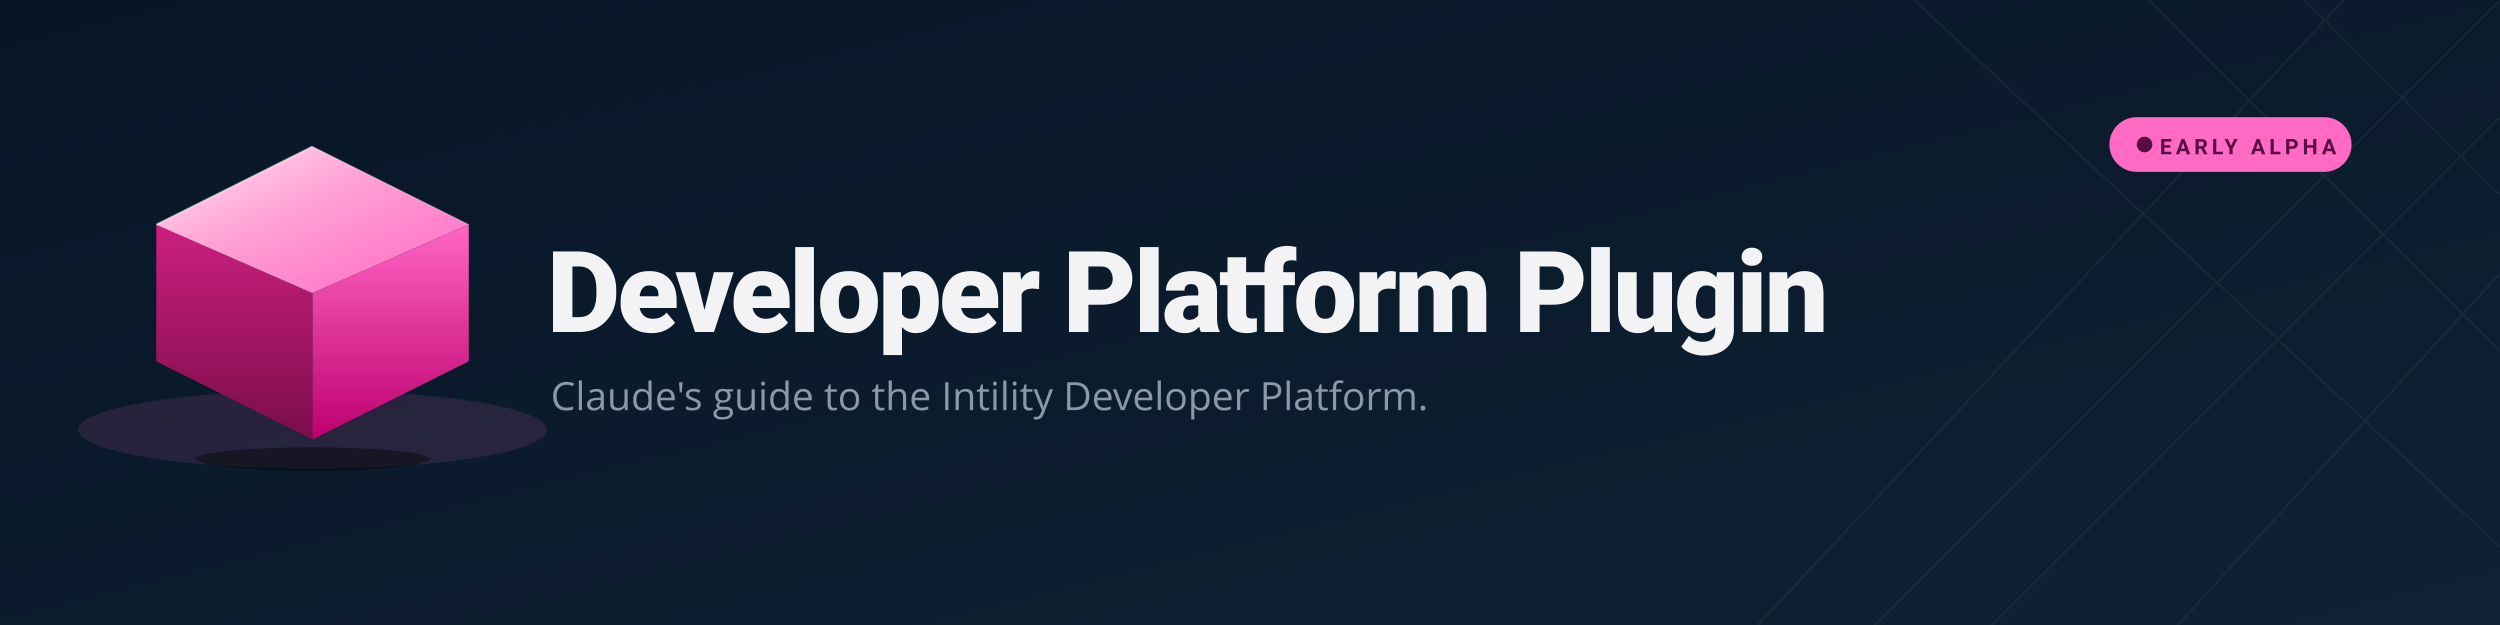
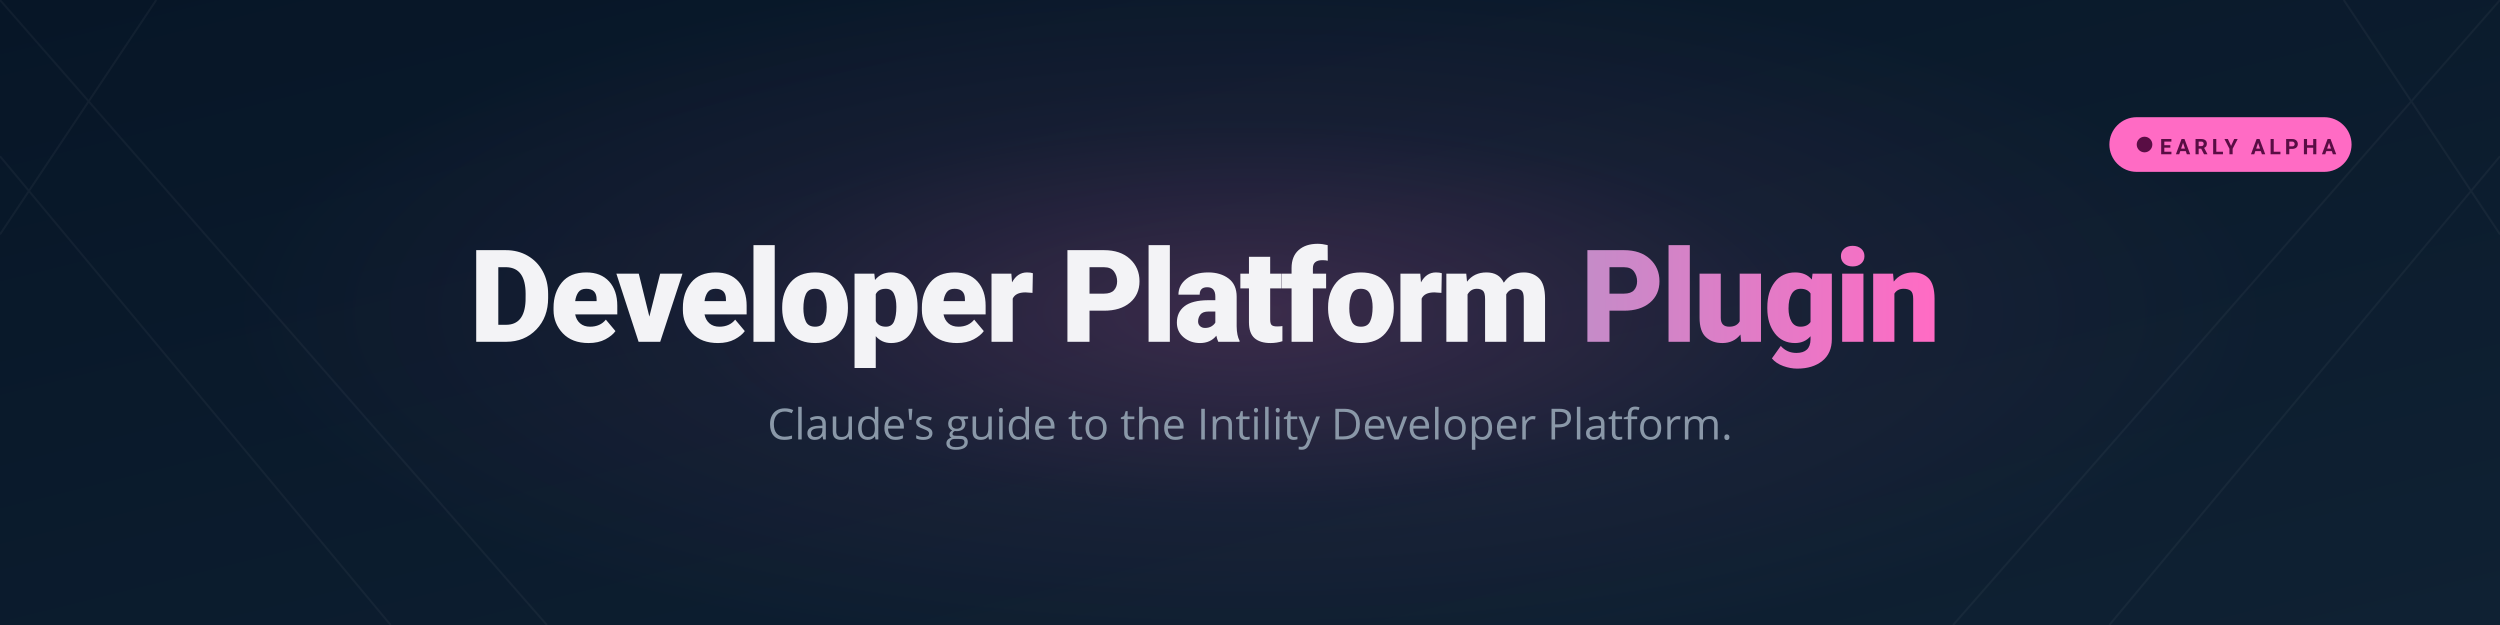
- <svg xmlns="http://www.w3.org/2000/svg" viewBox="0 0 1280 320" role="img" aria-label="Your companion for the Intility Developer Platform — early alpha">
+ <svg xmlns="http://www.w3.org/2000/svg" viewBox="0 0 1280 320" role="img" aria-label="Developer Platform Plugin — Claude's guide to the Intility Developer Platform">
  <defs>
    <linearGradient id="bg" x1="0" y1="0" x2="1" y2="1">
      <stop offset="0%" stop-color="#071627" />
      <stop offset="100%" stop-color="#0f2133" />
    </linearGradient>
-     <linearGradient id="hexTop" x1="0" y1="0" x2="1" y2="1">
-       <stop offset="0%" stop-color="#ffe4f1" />
-       <stop offset="45%" stop-color="#ff9fd4" />
-       <stop offset="100%" stop-color="#ff66c4" />
+     <linearGradient id="accent" x1="0" y1="0" x2="1" y2="0">
+       <stop offset="0%" stop-color="#0df2d7" />
+       <stop offset="100%" stop-color="#ff6bc4" />
    </linearGradient>
-     <linearGradient id="hexLeft" x1="0" y1="0" x2="0" y2="1">
-       <stop offset="0%" stop-color="#cc1f7f" />
-       <stop offset="100%" stop-color="#7a0d4a" />
-     </linearGradient>
-     <linearGradient id="hexRight" x1="0" y1="0" x2="0" y2="1">
-       <stop offset="0%" stop-color="#ff66c4" />
-       <stop offset="100%" stop-color="#bd006e" />
-     </linearGradient>
+     <radialGradient id="glow" cx="0.5" cy="0.5" r="0.5">
+       <stop offset="0%" stop-color="#ff6bc4" stop-opacity="0.20" />
+       <stop offset="55%" stop-color="#ff6bc4" stop-opacity="0.05" />
+       <stop offset="100%" stop-color="#ff6bc4" stop-opacity="0" />
+     </radialGradient>
  </defs>
  <rect width="1280" height="320" fill="url(#bg)" />
-   <g stroke="#ffffff" stroke-width="1" fill="none" opacity="0.05">
-     <line x1="1280" y1="0" x2="900" y2="380" />
-     <line x1="1280" y1="60" x2="960" y2="380" />
-     <line x1="1280" y1="140" x2="1060" y2="380" />
-     <line x1="1100" y1="0" x2="1280" y2="180" />
-     <line x1="1180" y1="0" x2="1280" y2="100" />
-     <line x1="980" y1="0" x2="1280" y2="280" />
-     <line x1="1200" y1="0" x2="900" y2="320" />
+   <ellipse cx="640" cy="160" rx="520" ry="180" fill="url(#glow)" />
+   <g stroke="#ffffff" stroke-width="1" fill="none" opacity="0.04">
+     <line x1="0" y1="0" x2="280" y2="320" />
+     <line x1="0" y1="80" x2="200" y2="320" />
+     <line x1="80" y1="0" x2="0" y2="120" />
+     <line x1="1280" y1="0" x2="1000" y2="320" />
+     <line x1="1280" y1="80" x2="1080" y2="320" />
+     <line x1="1200" y1="0" x2="1280" y2="120" />
  </g>
-   <ellipse cx="160" cy="220" rx="120" ry="20" fill="#ff66c4" opacity="0.12" />
-   <g transform="translate(80, 75)">
-     <ellipse cx="80" cy="160" rx="60" ry="6" fill="#000000" opacity="0.4" />
-     <polygon points="0,40 0,110 80,150 80,75" fill="url(#hexLeft)" />
-     <polygon points="160,40 160,110 80,150 80,75" fill="url(#hexRight)" />
-     <polygon points="80,0 160,40 80,75 0,40" fill="url(#hexTop)" />
-     <line x1="80" y1="0" x2="0" y2="40" stroke="#ffffff" stroke-width="1" opacity="0.55" />
-     <line x1="80" y1="0" x2="160" y2="40" stroke="#ffffff" stroke-width="0.5" opacity="0.3" />
-     <line x1="0" y1="40" x2="80" y2="75" stroke="#ffffff" stroke-width="0.4" opacity="0.18" />
-   </g>
-   <text x="280" y="170" font-family="'Satoshi', 'Satoshi Variable', system-ui, -apple-system, 'Segoe UI', Roboto, Helvetica, Arial, sans-serif" font-size="58" font-weight="800" fill="#f3f3f6" letter-spacing="-1.5">Developer Platform Plugin</text>
-   <text x="282" y="210" font-family="'Open Sans', system-ui, -apple-system, 'Segoe UI', Roboto, Helvetica, Arial, sans-serif" font-size="20" font-weight="400" fill="#8a98a8">Claude's guide to the Intility Developer Platform.</text>
  <g transform="translate(1080, 60)">
    <rect width="124" height="28" rx="14" fill="#ff6bc4" />
    <circle cx="18" cy="14" r="4" fill="#590d44" />
    <text x="71" y="19" font-family="'Satoshi', 'Satoshi Variable', system-ui, -apple-system, 'Segoe UI', Roboto, Helvetica, Arial, sans-serif" font-size="11" font-weight="700" letter-spacing="2" fill="#590d44" text-anchor="middle">EARLY ALPHA</text>
  </g>
+   <text x="640" y="175" text-anchor="middle" font-family="'Satoshi', 'Satoshi Variable', system-ui, -apple-system, 'Segoe UI', Roboto, Helvetica, Arial, sans-serif" font-size="66" font-weight="800" fill="#f3f3f6" letter-spacing="-1.5" xml:space="preserve">Developer Platform <tspan fill="url(#accent)">Plugin</tspan>
+   </text>
+   <text x="640" y="225" text-anchor="middle" font-family="'Open Sans', system-ui, -apple-system, 'Segoe UI', Roboto, Helvetica, Arial, sans-serif" font-size="22" font-weight="400" fill="#8a98a8">Claude's guide to the Intility Developer Platform.</text>
</svg>
